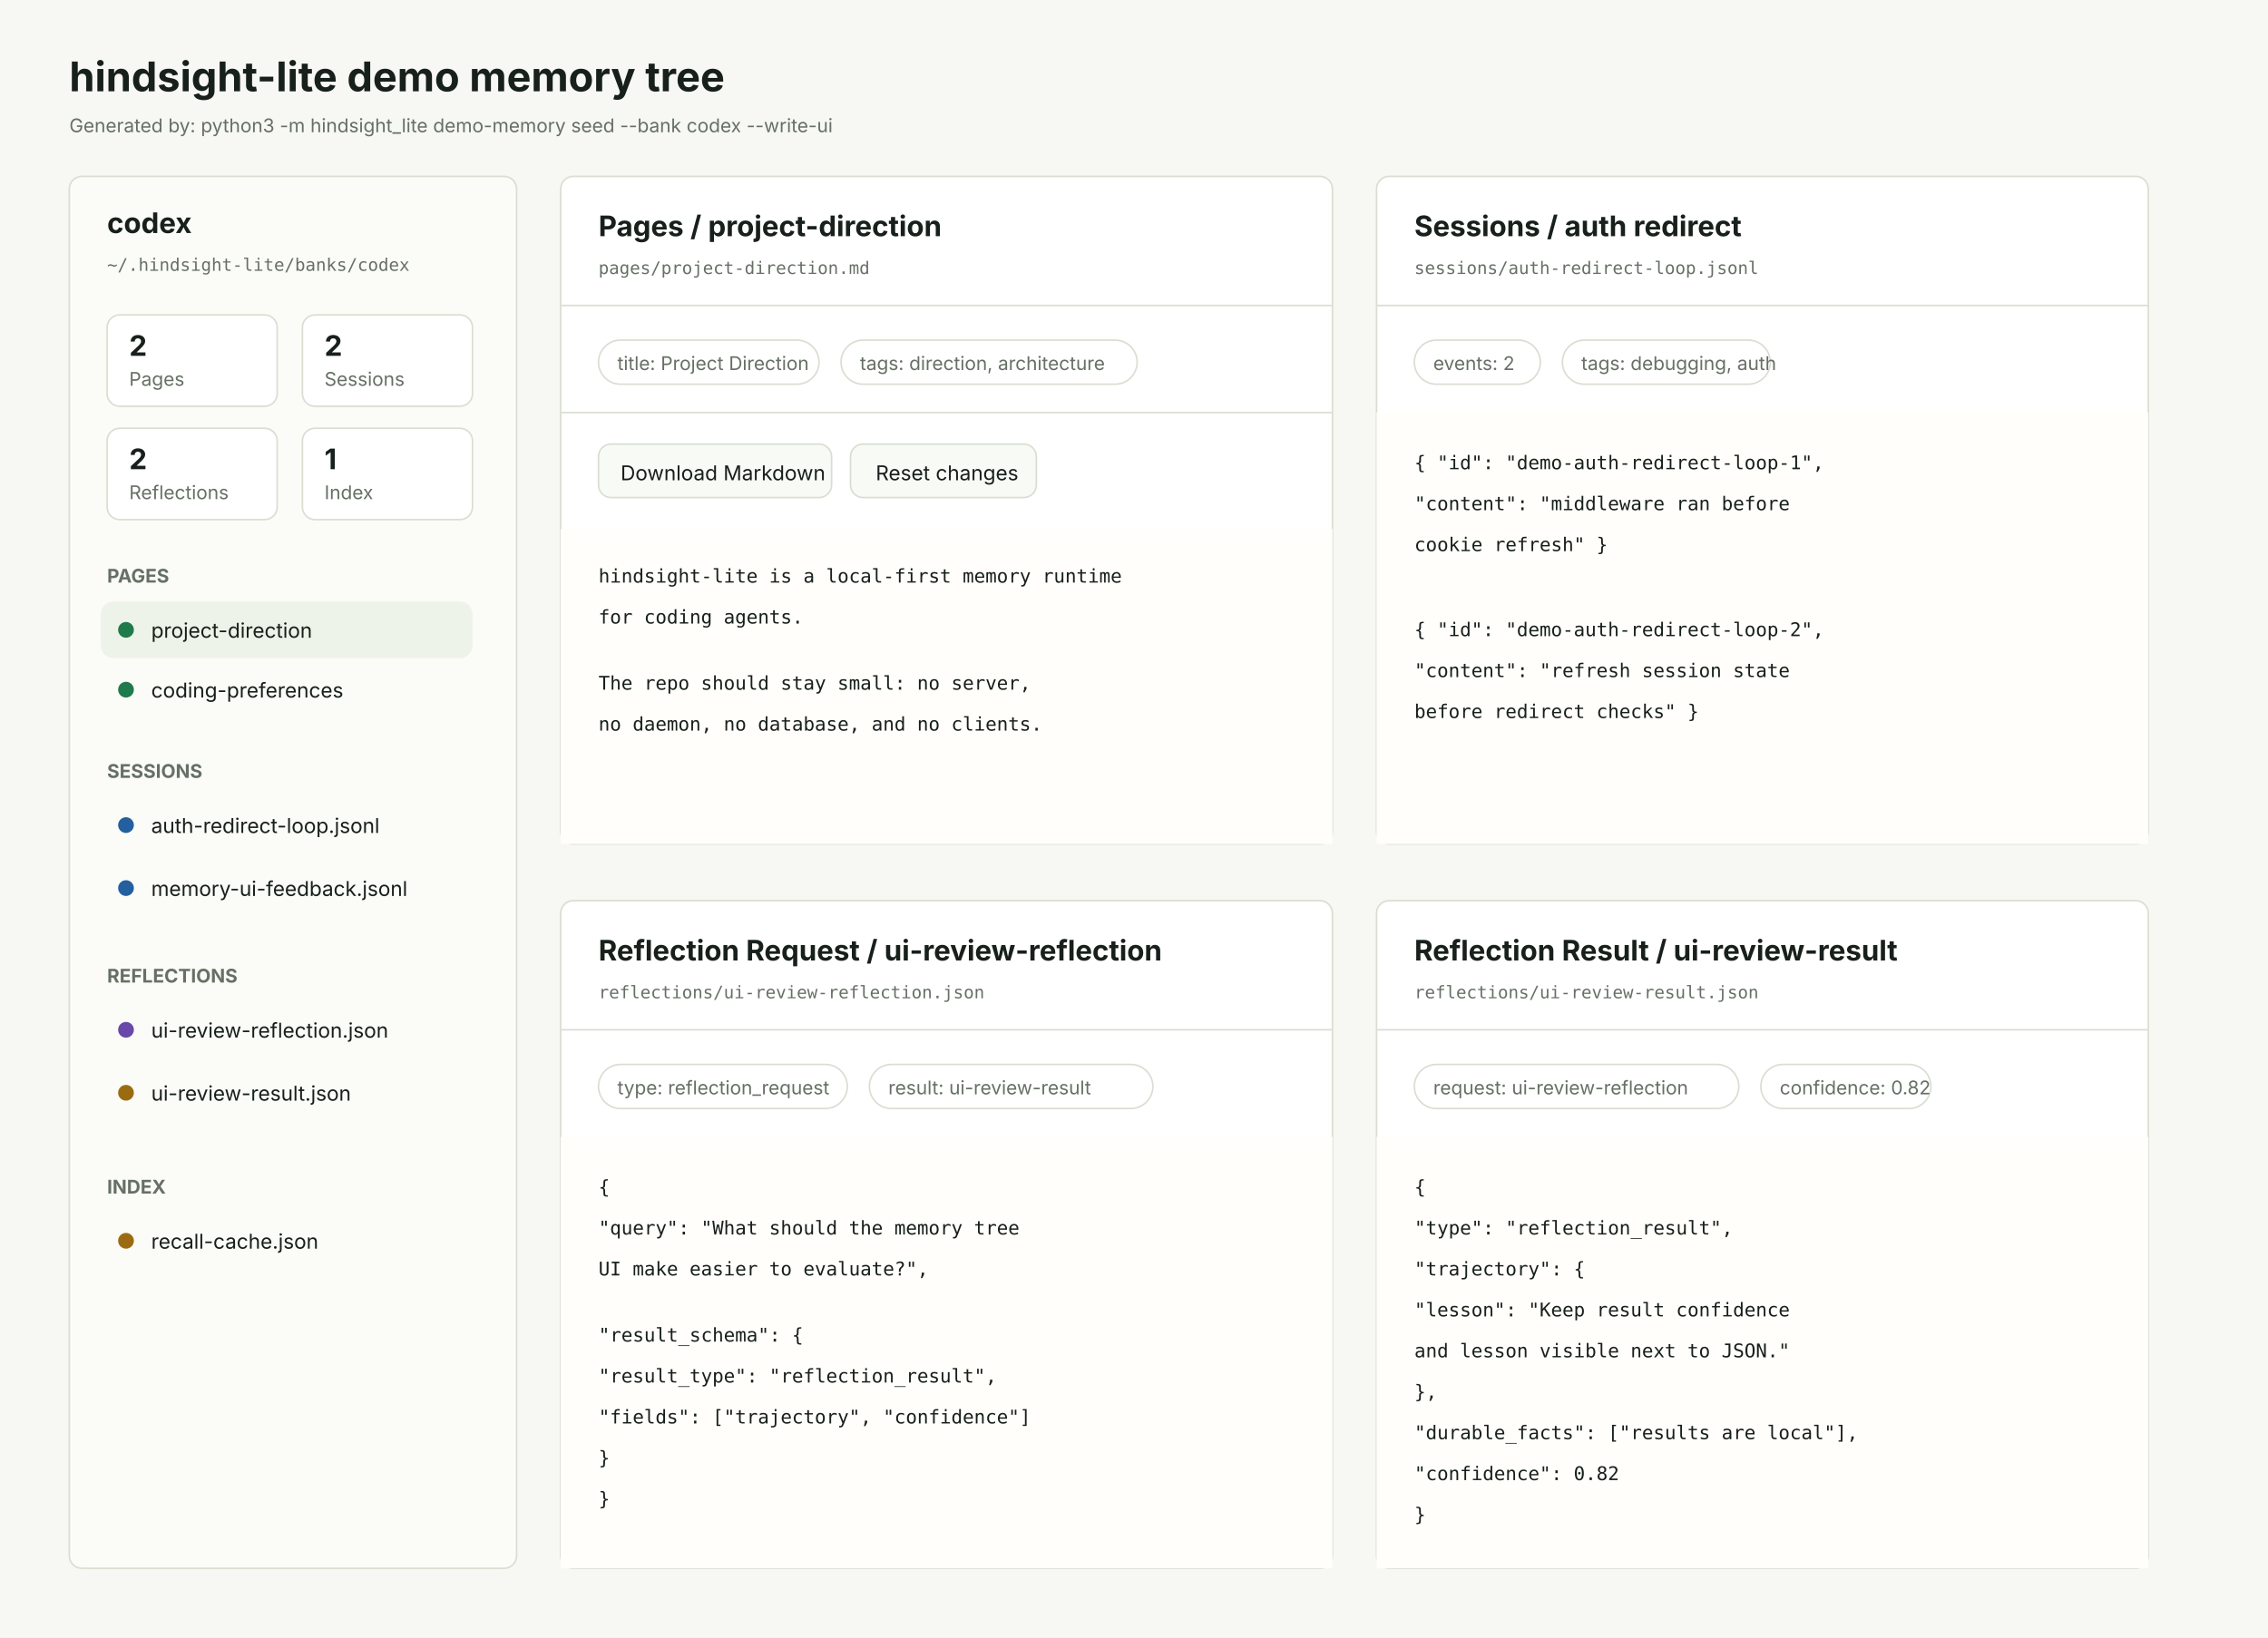
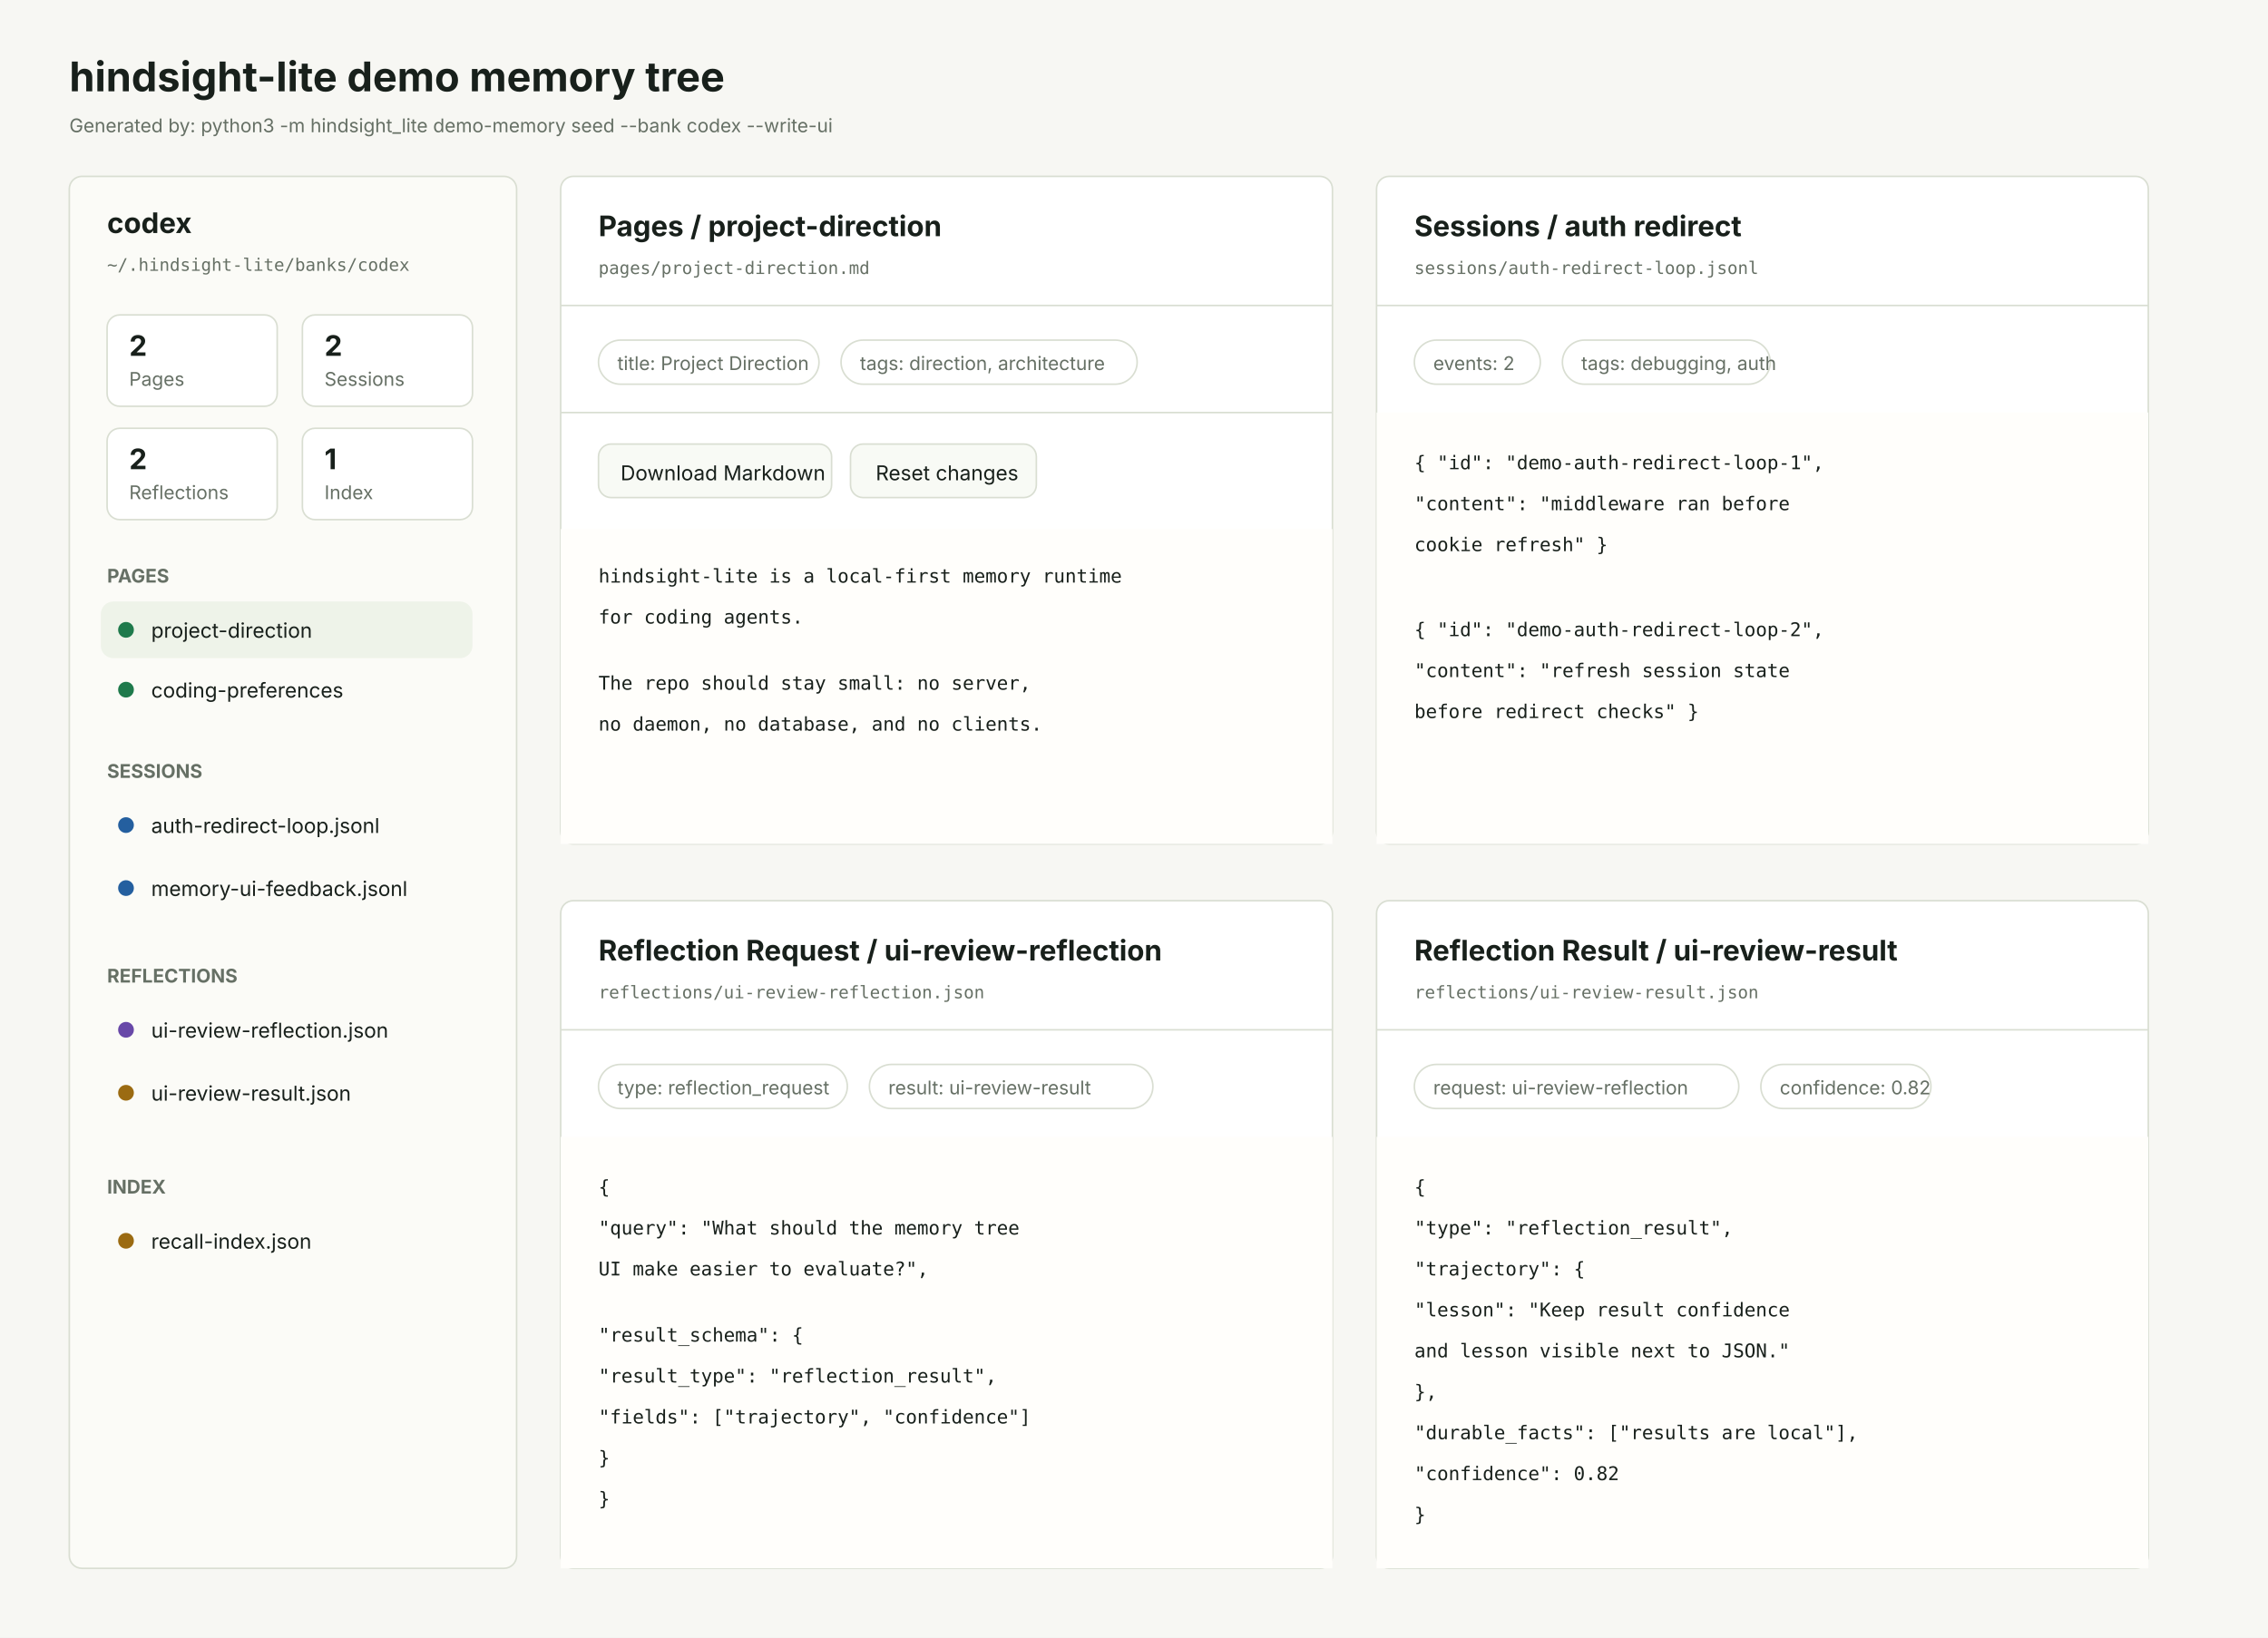
<svg xmlns="http://www.w3.org/2000/svg" width="1440" height="1040" viewBox="0 0 1440 1040" role="img" aria-labelledby="title desc">
  <defs>
    <style>
      .ui { font-family: -apple-system, BlinkMacSystemFont, "Segoe UI", sans-serif; }
      .mono { font-family: ui-monospace, SFMono-Regular, Menlo, monospace; }
      .title { fill: #18201b; font-size: 26px; font-weight: 700; }
      .section { fill: #18201b; font-size: 18px; font-weight: 700; }
      .small { fill: #667065; font-size: 12px; }
      .body { fill: #18201b; font-size: 13px; }
      .code { fill: #18201b; font-size: 12px; }
      .muted-code { fill: #667065; font-size: 11px; }
      .panel { fill: #ffffff; stroke: #d9ded2; }
      .soft { fill: #fbfbf7; stroke: #d9ded2; }
      .active { fill: #eef3e9; }
      .page { fill: #1f7a4c; }
      .session { fill: #245f9f; }
      .reflection { fill: #6848a8; }
      .result { fill: #9b6b12; }
      .index { fill: #9b6b12; }
    </style>
  </defs>
  <rect width="1440" height="1040" fill="#f7f7f3" />
  <text x="44" y="58" class="ui title">hindsight-lite demo memory tree</text>
  <text x="44" y="84" class="ui small">Generated by: python3 -m hindsight_lite demo-memory seed --bank codex --write-ui</text>
  <g transform="translate(44 112)">
    <rect width="284" height="884" rx="8" class="soft" />
    <text x="24" y="36" class="ui section">codex</text>
    <text x="24" y="60" class="mono muted-code">~/.hindsight-lite/banks/codex</text>
    <g transform="translate(24 88)">
      <rect width="108" height="58" rx="8" class="panel" />
      <text x="14" y="26" class="ui section">2</text>
      <text x="14" y="45" class="ui small">Pages</text>
      <rect x="124" width="108" height="58" rx="8" class="panel" />
      <text x="138" y="26" class="ui section">2</text>
      <text x="138" y="45" class="ui small">Sessions</text>
      <rect y="72" width="108" height="58" rx="8" class="panel" />
      <text x="14" y="98" class="ui section">2</text>
      <text x="14" y="117" class="ui small">Reflections</text>
      <rect x="124" y="72" width="108" height="58" rx="8" class="panel" />
      <text x="138" y="98" class="ui section">1</text>
      <text x="138" y="117" class="ui small">Index</text>
    </g>
    <text x="24" y="258" class="ui small" font-weight="700">PAGES</text>
    <rect x="20" y="270" width="236" height="36" rx="8" class="active" />
    <circle cx="36" cy="288" r="5" class="page" />
    <text x="52" y="293" class="ui body">project-direction</text>
    <circle cx="36" cy="326" r="5" class="page" />
    <text x="52" y="331" class="ui body">coding-preferences</text>
    <text x="24" y="382" class="ui small" font-weight="700">SESSIONS</text>
    <circle cx="36" cy="412" r="5" class="session" />
    <text x="52" y="417" class="ui body">auth-redirect-loop.jsonl</text>
    <circle cx="36" cy="452" r="5" class="session" />
    <text x="52" y="457" class="ui body">memory-ui-feedback.jsonl</text>
    <text x="24" y="512" class="ui small" font-weight="700">REFLECTIONS</text>
    <circle cx="36" cy="542" r="5" class="reflection" />
    <text x="52" y="547" class="ui body">ui-review-reflection.json</text>
    <circle cx="36" cy="582" r="5" class="result" />
    <text x="52" y="587" class="ui body">ui-review-result.json</text>
    <text x="24" y="646" class="ui small" font-weight="700">INDEX</text>
    <circle cx="36" cy="676" r="5" class="index" />
-     <text x="52" y="681" class="ui body">recall-cache.json</text>
+     <text x="52" y="681" class="ui body">recall-index.json</text>
  </g>
  <g transform="translate(356 112)">
    <rect width="490" height="424" rx="8" class="panel" />
    <text x="24" y="38" class="ui section">Pages / project-direction</text>
    <text x="24" y="62" class="mono muted-code">pages/project-direction.md</text>
    <line x1="0" y1="82" x2="490" y2="82" stroke="#d9ded2" />
    <g transform="translate(24 104)">
      <rect width="140" height="28" rx="14" class="panel" />
      <text x="12" y="19" class="ui small">title: Project Direction</text>
      <rect x="154" width="188" height="28" rx="14" class="panel" />
      <text x="166" y="19" class="ui small">tags: direction, architecture</text>
    </g>
    <line x1="0" y1="150" x2="490" y2="150" stroke="#d9ded2" />
    <g transform="translate(24 170)">
      <rect width="148" height="34" rx="8" fill="#f8faf5" stroke="#d9ded2" />
      <text x="14" y="23" class="ui body">Download Markdown</text>
      <rect x="160" width="118" height="34" rx="8" fill="#f8faf5" stroke="#d9ded2" />
      <text x="176" y="23" class="ui body">Reset changes</text>
    </g>
    <rect x="0" y="224" width="490" height="200" fill="#fffefb" />
    <text x="24" y="258" class="mono code">hindsight-lite is a local-first memory runtime</text>
    <text x="24" y="284" class="mono code">for coding agents.</text>
    <text x="24" y="326" class="mono code">The repo should stay small: no server,</text>
    <text x="24" y="352" class="mono code">no daemon, no database, and no clients.</text>
  </g>
  <g transform="translate(874 112)">
    <rect width="490" height="424" rx="8" class="panel" />
    <text x="24" y="38" class="ui section">Sessions / auth redirect</text>
    <text x="24" y="62" class="mono muted-code">sessions/auth-redirect-loop.jsonl</text>
    <line x1="0" y1="82" x2="490" y2="82" stroke="#d9ded2" />
    <g transform="translate(24 104)">
      <rect width="80" height="28" rx="14" class="panel" />
      <text x="12" y="19" class="ui small">events: 2</text>
      <rect x="94" width="132" height="28" rx="14" class="panel" />
      <text x="106" y="19" class="ui small">tags: debugging, auth</text>
    </g>
    <rect x="0" y="150" width="490" height="274" fill="#fffefb" />
    <text x="24" y="186" class="mono code">{ "id": "demo-auth-redirect-loop-1",</text>
    <text x="24" y="212" class="mono code">  "content": "middleware ran before</text>
    <text x="24" y="238" class="mono code">  cookie refresh" }</text>
    <text x="24" y="292" class="mono code">{ "id": "demo-auth-redirect-loop-2",</text>
    <text x="24" y="318" class="mono code">  "content": "refresh session state</text>
    <text x="24" y="344" class="mono code">  before redirect checks" }</text>
  </g>
  <g transform="translate(356 572)">
    <rect width="490" height="424" rx="8" class="panel" />
    <text x="24" y="38" class="ui section">Reflection Request / ui-review-reflection</text>
    <text x="24" y="62" class="mono muted-code">reflections/ui-review-reflection.json</text>
    <line x1="0" y1="82" x2="490" y2="82" stroke="#d9ded2" />
    <g transform="translate(24 104)">
      <rect width="158" height="28" rx="14" class="panel" />
      <text x="12" y="19" class="ui small">type: reflection_request</text>
      <rect x="172" width="180" height="28" rx="14" class="panel" />
      <text x="184" y="19" class="ui small">result: ui-review-result</text>
    </g>
    <rect x="0" y="150" width="490" height="274" fill="#fffefb" />
    <text x="24" y="186" class="mono code">{</text>
    <text x="24" y="212" class="mono code">  "query": "What should the memory tree</text>
    <text x="24" y="238" class="mono code">  UI make easier to evaluate?",</text>
    <text x="24" y="280" class="mono code">  "result_schema": {</text>
    <text x="24" y="306" class="mono code">    "result_type": "reflection_result",</text>
    <text x="24" y="332" class="mono code">    "fields": ["trajectory", "confidence"]</text>
    <text x="24" y="358" class="mono code">  }</text>
    <text x="24" y="384" class="mono code">}</text>
  </g>
  <g transform="translate(874 572)">
    <rect width="490" height="424" rx="8" class="panel" />
    <text x="24" y="38" class="ui section">Reflection Result / ui-review-result</text>
    <text x="24" y="62" class="mono muted-code">reflections/ui-review-result.json</text>
    <line x1="0" y1="82" x2="490" y2="82" stroke="#d9ded2" />
    <g transform="translate(24 104)">
      <rect width="206" height="28" rx="14" class="panel" />
      <text x="12" y="19" class="ui small">request: ui-review-reflection</text>
      <rect x="220" width="108" height="28" rx="14" class="panel" />
      <text x="232" y="19" class="ui small">confidence: 0.82</text>
    </g>
    <rect x="0" y="150" width="490" height="274" fill="#fffefb" />
    <text x="24" y="186" class="mono code">{</text>
    <text x="24" y="212" class="mono code">  "type": "reflection_result",</text>
    <text x="24" y="238" class="mono code">  "trajectory": {</text>
    <text x="24" y="264" class="mono code">    "lesson": "Keep result confidence</text>
    <text x="24" y="290" class="mono code">    and lesson visible next to JSON."</text>
    <text x="24" y="316" class="mono code">  },</text>
    <text x="24" y="342" class="mono code">  "durable_facts": ["results are local"],</text>
    <text x="24" y="368" class="mono code">  "confidence": 0.82</text>
    <text x="24" y="394" class="mono code">}</text>
  </g>
</svg>
